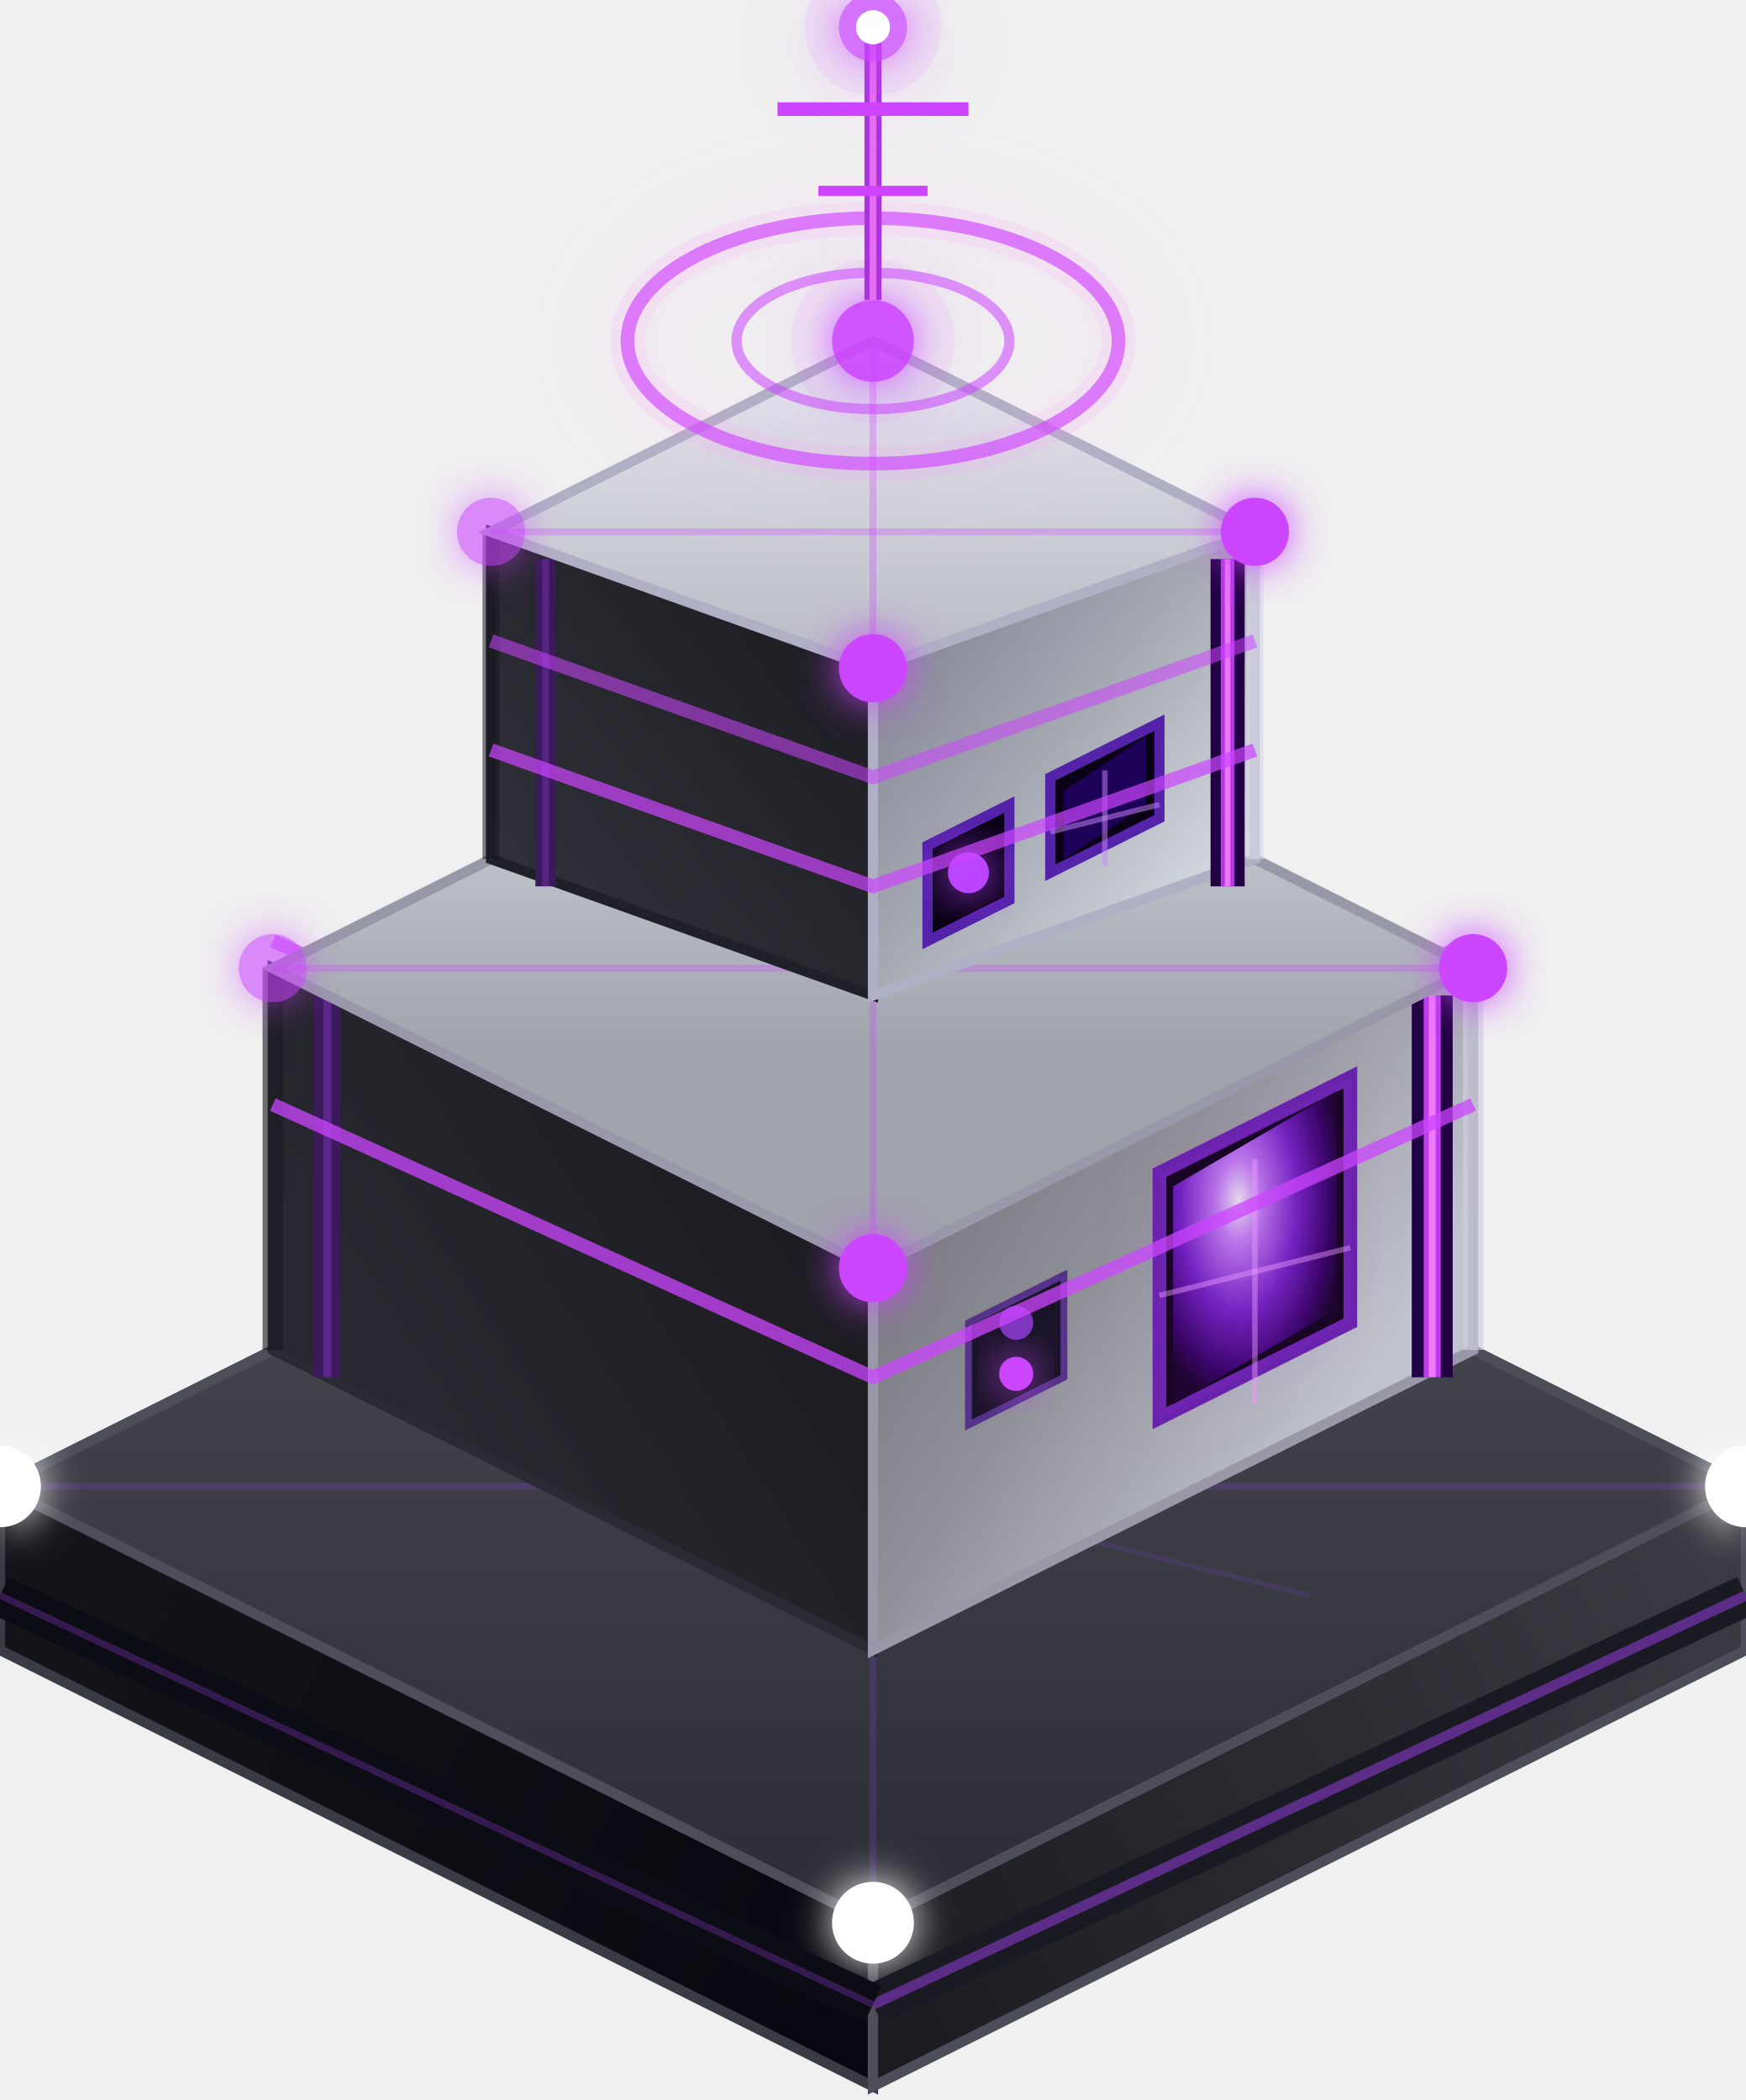
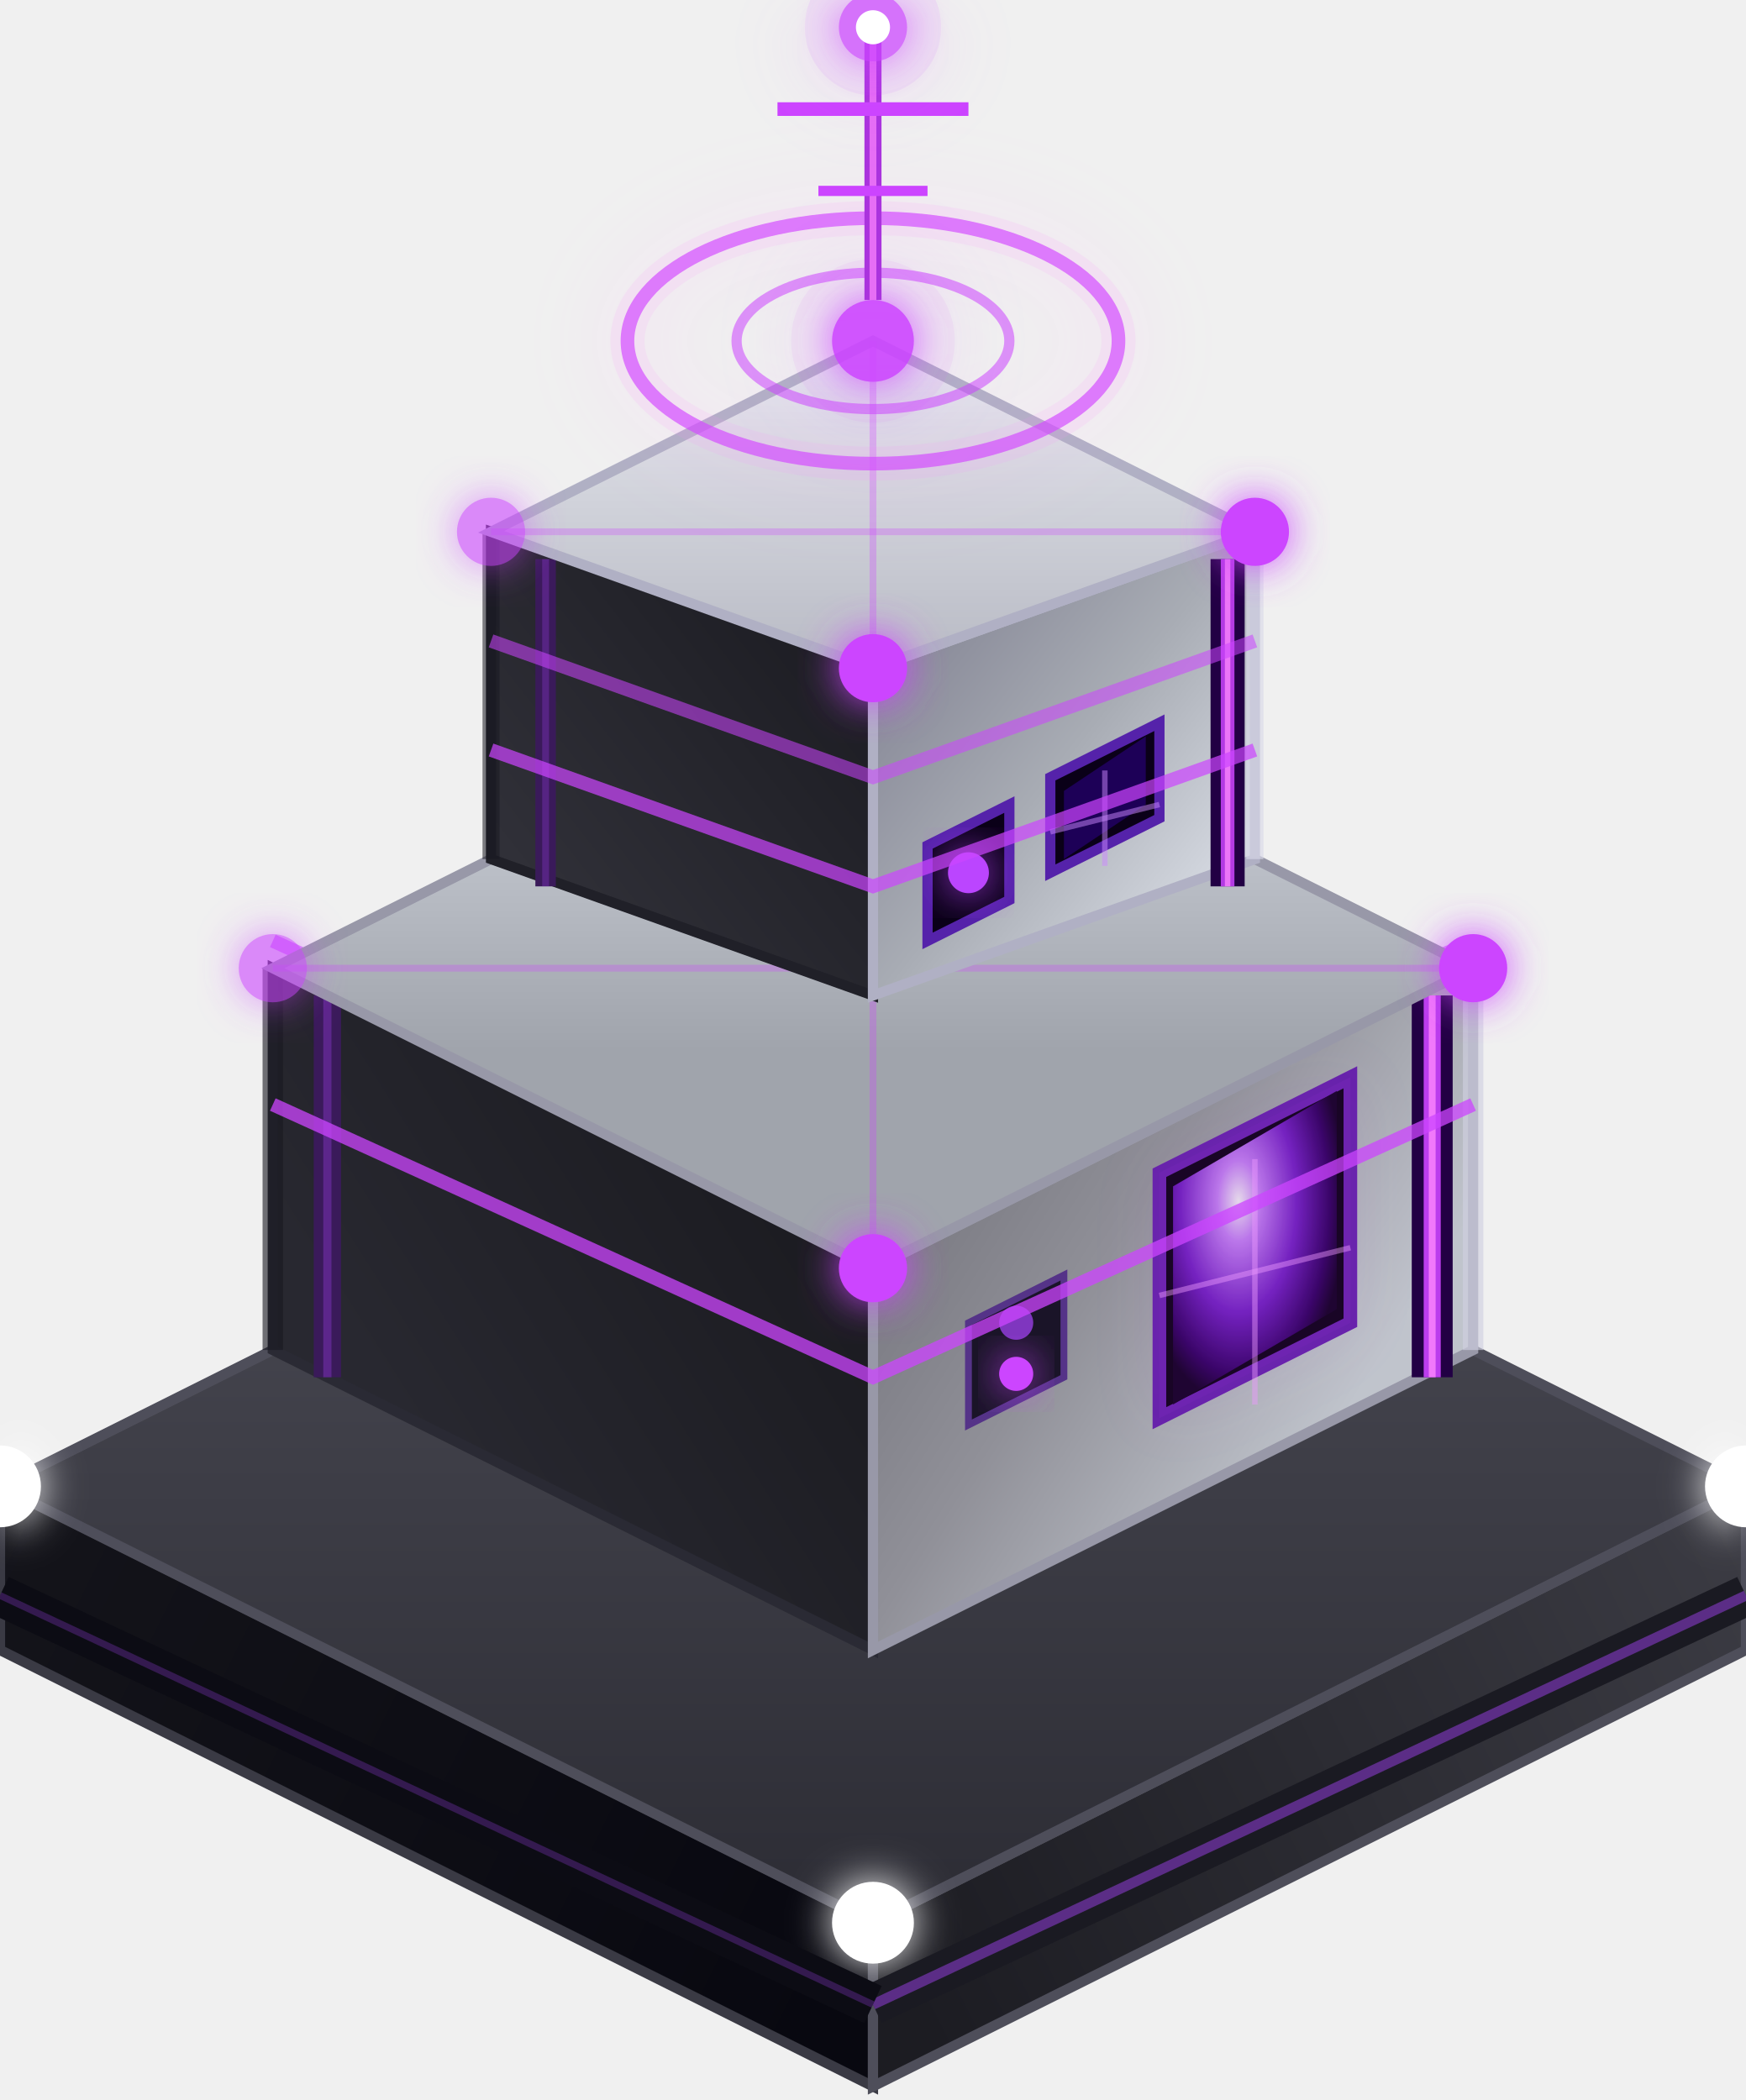
<svg xmlns="http://www.w3.org/2000/svg" viewBox="-128 -178 256 308" width="256" height="308">
  <defs>
    <linearGradient id="fR" gradientUnits="userSpaceOnUse" x1="128" y1="40" x2="0" y2="104">
      <stop offset="0%" stop-color="#3c3c44" />
      <stop offset="100%" stop-color="#1c1c22" />
    </linearGradient>
    <linearGradient id="fL" gradientUnits="userSpaceOnUse" x1="-128" y1="40" x2="0" y2="104">
      <stop offset="0%" stop-color="#14141a" />
      <stop offset="100%" stop-color="#080810" />
    </linearGradient>
    <linearGradient id="fT" gradientUnits="userSpaceOnUse" x1="0" y1="-24" x2="0" y2="104">
      <stop offset="0%" stop-color="#4e4e58" />
      <stop offset="100%" stop-color="#2c2c34" />
    </linearGradient>
    <linearGradient id="lR" gradientUnits="userSpaceOnUse" x1="88" y1="0" x2="0" y2="-56">
      <stop offset="0%" stop-color="#c0c4cc" />
      <stop offset="40%" stop-color="#909098" />
      <stop offset="100%" stop-color="#606068" />
    </linearGradient>
    <linearGradient id="lL" gradientUnits="userSpaceOnUse" x1="-88" y1="0" x2="0" y2="-56">
      <stop offset="0%" stop-color="#282830" />
      <stop offset="100%" stop-color="#141418" />
    </linearGradient>
    <linearGradient id="lT" gradientUnits="userSpaceOnUse" x1="0" y1="-80" x2="0" y2="-24">
      <stop offset="0%" stop-color="#d8dce4" />
      <stop offset="100%" stop-color="#a0a4ac" />
    </linearGradient>
    <linearGradient id="uR" gradientUnits="userSpaceOnUse" x1="56" y1="-56" x2="0" y2="-100">
      <stop offset="0%" stop-color="#d4d8e0" />
      <stop offset="40%" stop-color="#a8acb4" />
      <stop offset="100%" stop-color="#78788a" />
    </linearGradient>
    <linearGradient id="uL" gradientUnits="userSpaceOnUse" x1="-56" y1="-56" x2="0" y2="-100">
      <stop offset="0%" stop-color="#303038" />
      <stop offset="100%" stop-color="#18181e" />
    </linearGradient>
    <linearGradient id="uT" gradientUnits="userSpaceOnUse" x1="0" y1="-128" x2="0" y2="-80">
      <stop offset="0%" stop-color="#e8eaf0" />
      <stop offset="100%" stop-color="#b8bac4" />
    </linearGradient>
    <radialGradient id="reactor" cx="40%" cy="35%" r="65%">
      <stop offset="0%" stop-color="#ffffff" />
      <stop offset="20%" stop-color="#cc88ff" />
      <stop offset="55%" stop-color="#7722cc" />
      <stop offset="85%" stop-color="#330066" />
      <stop offset="100%" stop-color="#110022" />
    </radialGradient>
    <linearGradient id="conduit" gradientUnits="userSpaceOnUse" x1="0" y1="0" x2="0" y2="-130">
      <stop offset="0%" stop-color="#cc44ff" />
      <stop offset="50%" stop-color="#8822cc" />
      <stop offset="100%" stop-color="#441188" />
    </linearGradient>
    <filter id="glow" x="-60%" y="-60%" width="220%" height="220%">
      <feGaussianBlur stdDeviation="3" result="blur" />
      <feMerge>
        <feMergeNode in="blur" />
        <feMergeNode in="SourceGraphic" />
      </feMerge>
    </filter>
    <filter id="coreglow" x="-80%" y="-80%" width="260%" height="260%">
      <feGaussianBlur stdDeviation="5" result="blur" />
      <feMerge>
        <feMergeNode in="blur" />
        <feMergeNode in="SourceGraphic" />
      </feMerge>
    </filter>
    <filter id="softglow" x="-80%" y="-80%" width="260%" height="260%">
      <feGaussianBlur stdDeviation="6" result="blur" />
      <feMerge>
        <feMergeNode in="blur" />
        <feMergeNode in="SourceGraphic" />
      </feMerge>
    </filter>
  </defs>
  <polygon points="-128,64 0,128 0,104 -128,40" fill="url(#fL)" stroke="#3a3a44" stroke-width="1.5" />
  <polygon points="128,64 0,128 0,104 128,40" fill="url(#fR)" stroke="#4e4e5a" stroke-width="1.5" />
  <polygon points="0,-24 128,40 0,104 -128,40" fill="url(#fT)" stroke="#4e4e5a" stroke-width="1.5" />
-   <line x1="0" y1="-24" x2="0" y2="104" stroke="#7744cc" stroke-width="1" opacity="0.25" />
-   <line x1="-128" y1="40" x2="128" y2="40" stroke="#7744cc" stroke-width="1" opacity="0.25" />
-   <line x1="-64" y1="24" x2="64" y2="56" stroke="#7744cc" stroke-width="0.8" opacity="0.18" />
  <circle cx="128" cy="40" r="6" fill="#ffffff" filter="url(#glow)" />
  <circle cx="-128" cy="40" r="6" fill="#ffffff" filter="url(#glow)" />
  <circle cx="0" cy="104" r="6" fill="#ffffff" filter="url(#glow)" />
+   <line x1="64" y1="72" x2="64" y2="96" stroke="#ffffff" stroke-width="4" stroke-linecap="round" filter="url(#glow)" />
+   <line x1="-64" y1="72" x2="-64" y2="96" stroke="#ffffff" stroke-width="4" stroke-linecap="round" filter="url(#glow)" />
  <line x1="128" y1="56" x2="0" y2="116" stroke="#1a1a22" stroke-width="6" />
  <line x1="128" y1="56" x2="0" y2="116" stroke="#aa44ff" stroke-width="1.5" opacity="0.45" />
  <line x1="-128" y1="56" x2="0" y2="116" stroke="#0c0c14" stroke-width="6" />
  <line x1="-128" y1="56" x2="0" y2="116" stroke="#aa44ff" stroke-width="1" opacity="0.25" />
  <polygon points="-88,20 0,64 0,8 -88,-36" fill="url(#lL)" stroke="#2a2a34" stroke-width="1.5" />
  <line x1="-88" y1="20" x2="-88" y2="-36" stroke="#181820" stroke-width="3" opacity="0.6" />
  <line x1="-80" y1="24" x2="-80" y2="-32" stroke="#3a1a5a" stroke-width="4" />
  <line x1="-80" y1="24" x2="-80" y2="-32" stroke="#aa44ff" stroke-width="1.2" opacity="0.3" />
  <polygon points="88,20 0,64 0,8 88,-36" fill="url(#lR)" stroke="#9898a8" stroke-width="1.5" />
  <line x1="88" y1="20" x2="88" y2="-36" stroke="#d0d0e0" stroke-width="3" opacity="0.65" />
  <polygon points="70,16 42,30 42,-6 70,-20" fill="#0a0014" stroke="#6622aa" stroke-width="2" />
  <polygon points="68,14 44,28 44,-4 68,-18" fill="url(#reactor)" opacity="0.9" />
  <polygon points="70,16 42,30 42,-6 70,-20" fill="#cc44ff" opacity="0.08" filter="url(#coreglow)" />
  <line x1="56" y1="28" x2="56" y2="-8" stroke="#ee99ff" stroke-width="0.8" opacity="0.45" />
  <line x1="70" y1="5" x2="42" y2="12" stroke="#ee99ff" stroke-width="0.8" opacity="0.45" />
  <polygon points="28,24 14,31 14,16 28,9" fill="#1a1428" stroke="#553388" stroke-width="1" />
  <circle cx="21" cy="23.5" r="2.5" fill="#cc44ff" filter="url(#glow)" />
  <circle cx="21" cy="16" r="2.5" fill="#aa44ff" opacity="0.7" />
  <line x1="82" y1="24" x2="82" y2="-32" stroke="#220044" stroke-width="6" />
  <line x1="82" y1="24" x2="82" y2="-32" stroke="#cc44ff" stroke-width="2.5" opacity="0.9" />
  <line x1="82" y1="24" x2="82" y2="-32" stroke="#ff88ff" stroke-width="1" opacity="0.8" />
  <line x1="82" y1="24" x2="82" y2="-32" stroke="#cc44ff" stroke-width="8" opacity="0.15" filter="url(#coreglow)" />
  <polyline points="88,-16 0,24 -88,-16" stroke="#cc44ff" stroke-width="2" fill="none" opacity="0.75" />
  <polyline points="88,-40 0,0  -88,-40" stroke="#cc44ff" stroke-width="2" fill="none" opacity="0.6" />
  <polygon points="0,-80 88,-36 0,8 -88,-36" fill="url(#lT)" stroke="#9898a8" stroke-width="1.5" />
  <line x1="0" y1="-80" x2="0" y2="8" stroke="#cc44ff" stroke-width="1" opacity="0.3" />
  <line x1="-88" y1="-36" x2="88" y2="-36" stroke="#cc44ff" stroke-width="1" opacity="0.3" />
  <circle cx="88" cy="-36" r="5" fill="#cc44ff" filter="url(#glow)" />
  <circle cx="-88" cy="-36" r="5" fill="#cc44ff" filter="url(#glow)" opacity="0.6" />
  <circle cx="0" cy="8" r="5" fill="#cc44ff" filter="url(#glow)" />
  <polygon points="-56,-52 0,-32 0,-80 -56,-100" fill="url(#uL)" stroke="#202028" stroke-width="1.5" />
  <line x1="-56" y1="-52" x2="-56" y2="-100" stroke="#181820" stroke-width="2.5" opacity="0.55" />
  <line x1="-48" y1="-48" x2="-48" y2="-96" stroke="#3a1a5a" stroke-width="3" />
  <line x1="-48" y1="-48" x2="-48" y2="-96" stroke="#aa44ff" stroke-width="1" opacity="0.25" />
  <polygon points="56,-52 0,-32 0,-80 56,-100" fill="url(#uR)" stroke="#b0b0c4" stroke-width="1.5" />
  <line x1="56" y1="-52" x2="56" y2="-100" stroke="#d8d8e8" stroke-width="2.5" opacity="0.65" />
  <line x1="52" y1="-48" x2="52" y2="-96" stroke="#220044" stroke-width="5" />
  <line x1="52" y1="-48" x2="52" y2="-96" stroke="#cc44ff" stroke-width="2" opacity="0.85" />
  <line x1="52" y1="-48" x2="52" y2="-96" stroke="#ff88ff" stroke-width="0.8" opacity="0.75" />
  <line x1="52" y1="-48" x2="52" y2="-96" stroke="#cc44ff" stroke-width="7" opacity="0.12" filter="url(#coreglow)" />
  <polygon points="42,-58 26,-50 26,-64 42,-72" fill="#0a0018" stroke="#5522aa" stroke-width="1.5" />
  <polygon points="40,-60 28,-52 28,-62 40,-70" fill="#220066" opacity="0.8" />
  <line x1="34" y1="-51" x2="34" y2="-65" stroke="#cc88ff" stroke-width="0.8" opacity="0.5" />
  <line x1="42" y1="-60" x2="26" y2="-56" stroke="#cc88ff" stroke-width="0.8" opacity="0.5" />
  <polygon points="20,-46 8,-40 8,-54 20,-60" fill="#0a0018" stroke="#5522aa" stroke-width="1.5" />
  <circle cx="14" cy="-50" r="3" fill="#bb44ff" filter="url(#glow)" />
  <polyline points="56,-68 0,-48 -56,-68" stroke="#cc44ff" stroke-width="2" fill="none" opacity="0.7" />
  <polyline points="56,-84 0,-64 -56,-84" stroke="#cc44ff" stroke-width="2" fill="none" opacity="0.55" />
  <polygon points="0,-128 56,-100 0,-80 -56,-100" fill="url(#uT)" stroke="#b0b0c4" stroke-width="1.5" />
  <line x1="0" y1="-128" x2="0" y2="-80" stroke="#cc44ff" stroke-width="1" opacity="0.3" />
  <line x1="-56" y1="-100" x2="56" y2="-100" stroke="#cc44ff" stroke-width="1" opacity="0.3" />
  <circle cx="56" cy="-100" r="5" fill="#cc44ff" filter="url(#glow)" />
  <circle cx="-56" cy="-100" r="5" fill="#cc44ff" filter="url(#glow)" opacity="0.6" />
  <circle cx="0" cy="-80" r="5" fill="#cc44ff" filter="url(#glow)" />
  <ellipse cx="0" cy="-128" rx="36" ry="18" fill="none" stroke="#cc44ff" stroke-width="2" opacity="0.7" />
  <ellipse cx="0" cy="-128" rx="36" ry="18" fill="none" stroke="#ff88ff" stroke-width="5" opacity="0.15" filter="url(#softglow)" />
  <ellipse cx="0" cy="-128" rx="20" ry="10" fill="none" stroke="#cc44ff" stroke-width="1.5" opacity="0.55" />
  <circle cx="0" cy="-128" r="6" fill="#cc44ff" opacity="0.9" filter="url(#glow)" />
  <circle cx="0" cy="-128" r="12" fill="#cc44ff" opacity="0.1" filter="url(#softglow)" />
  <line x1="0" y1="-134" x2="0" y2="-174" stroke="#aa33dd" stroke-width="2.5" />
  <line x1="0" y1="-134" x2="0" y2="-174" stroke="#ff88ff" stroke-width="1" opacity="0.7" />
  <line x1="-14" y1="-162" x2="14" y2="-162" stroke="#cc44ff" stroke-width="2" />
  <line x1="-8" y1="-150" x2="8" y2="-150" stroke="#cc44ff" stroke-width="1.5" />
  <circle cx="0" cy="-174" r="10" fill="#cc44ff" opacity="0.12" filter="url(#softglow)" />
  <circle cx="0" cy="-174" r="5" fill="#cc44ff" opacity="0.7" filter="url(#glow)" />
  <circle cx="0" cy="-174" r="2.5" fill="#ffffff" />
</svg>
